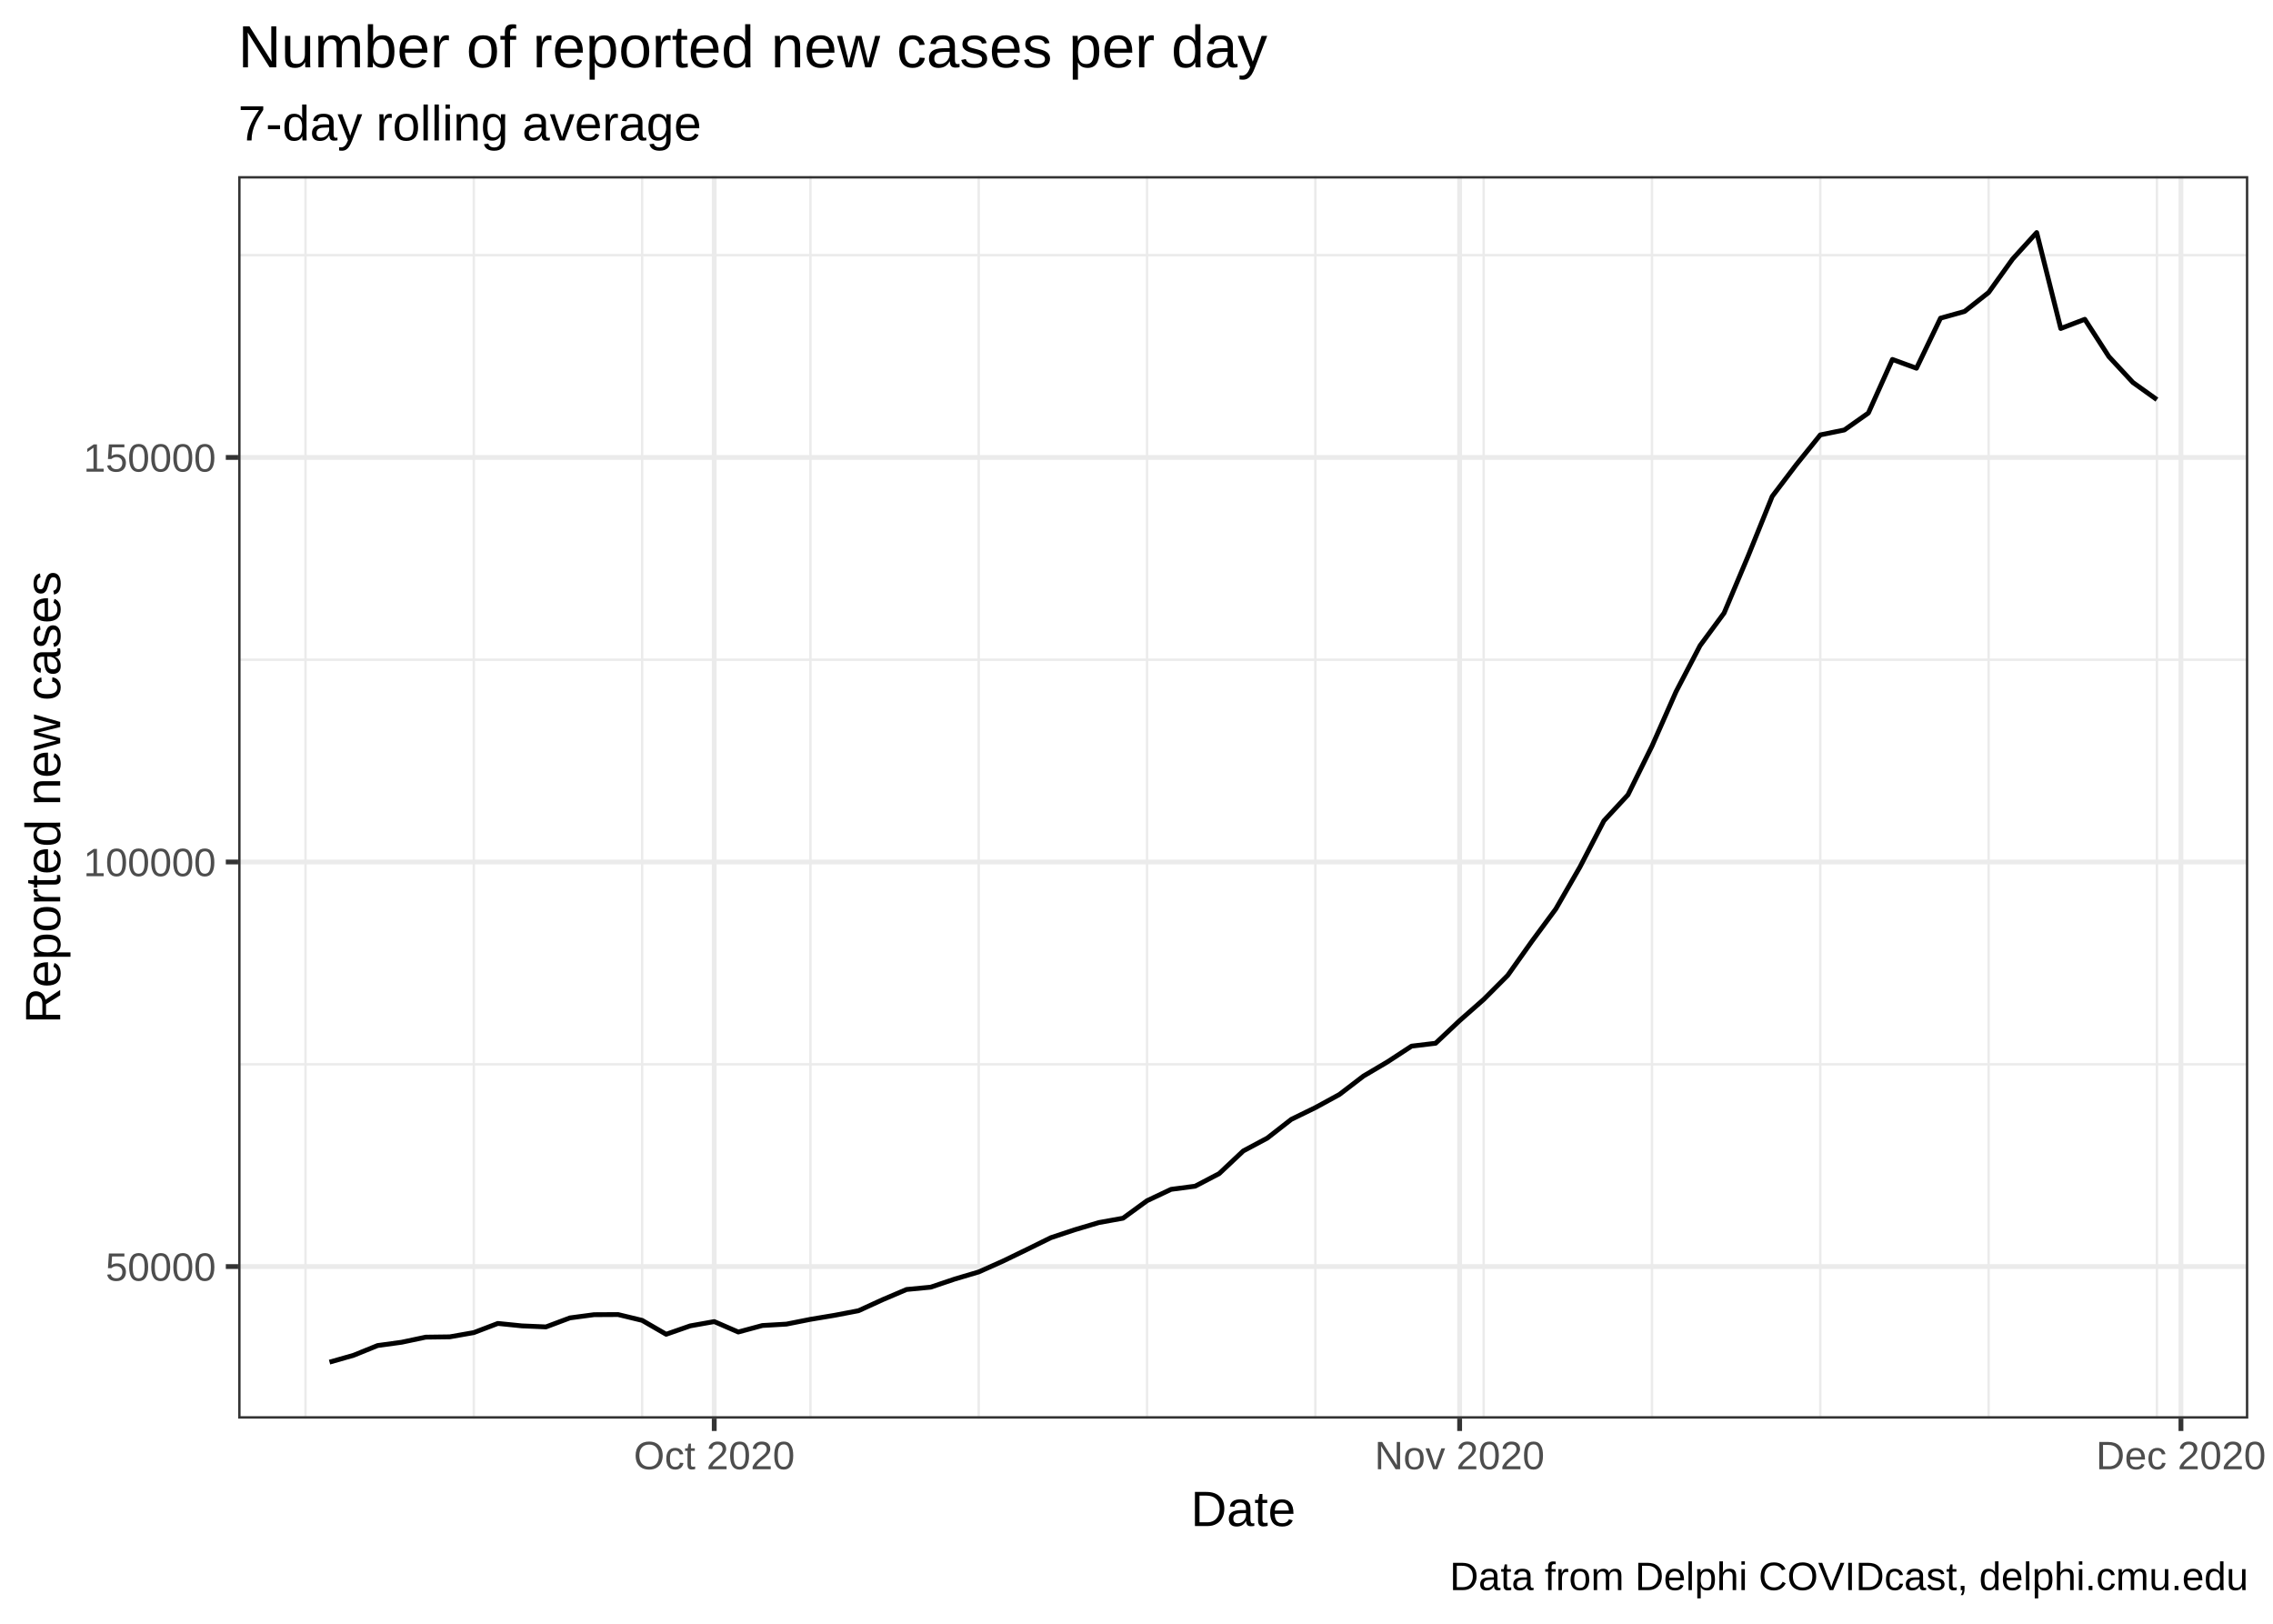
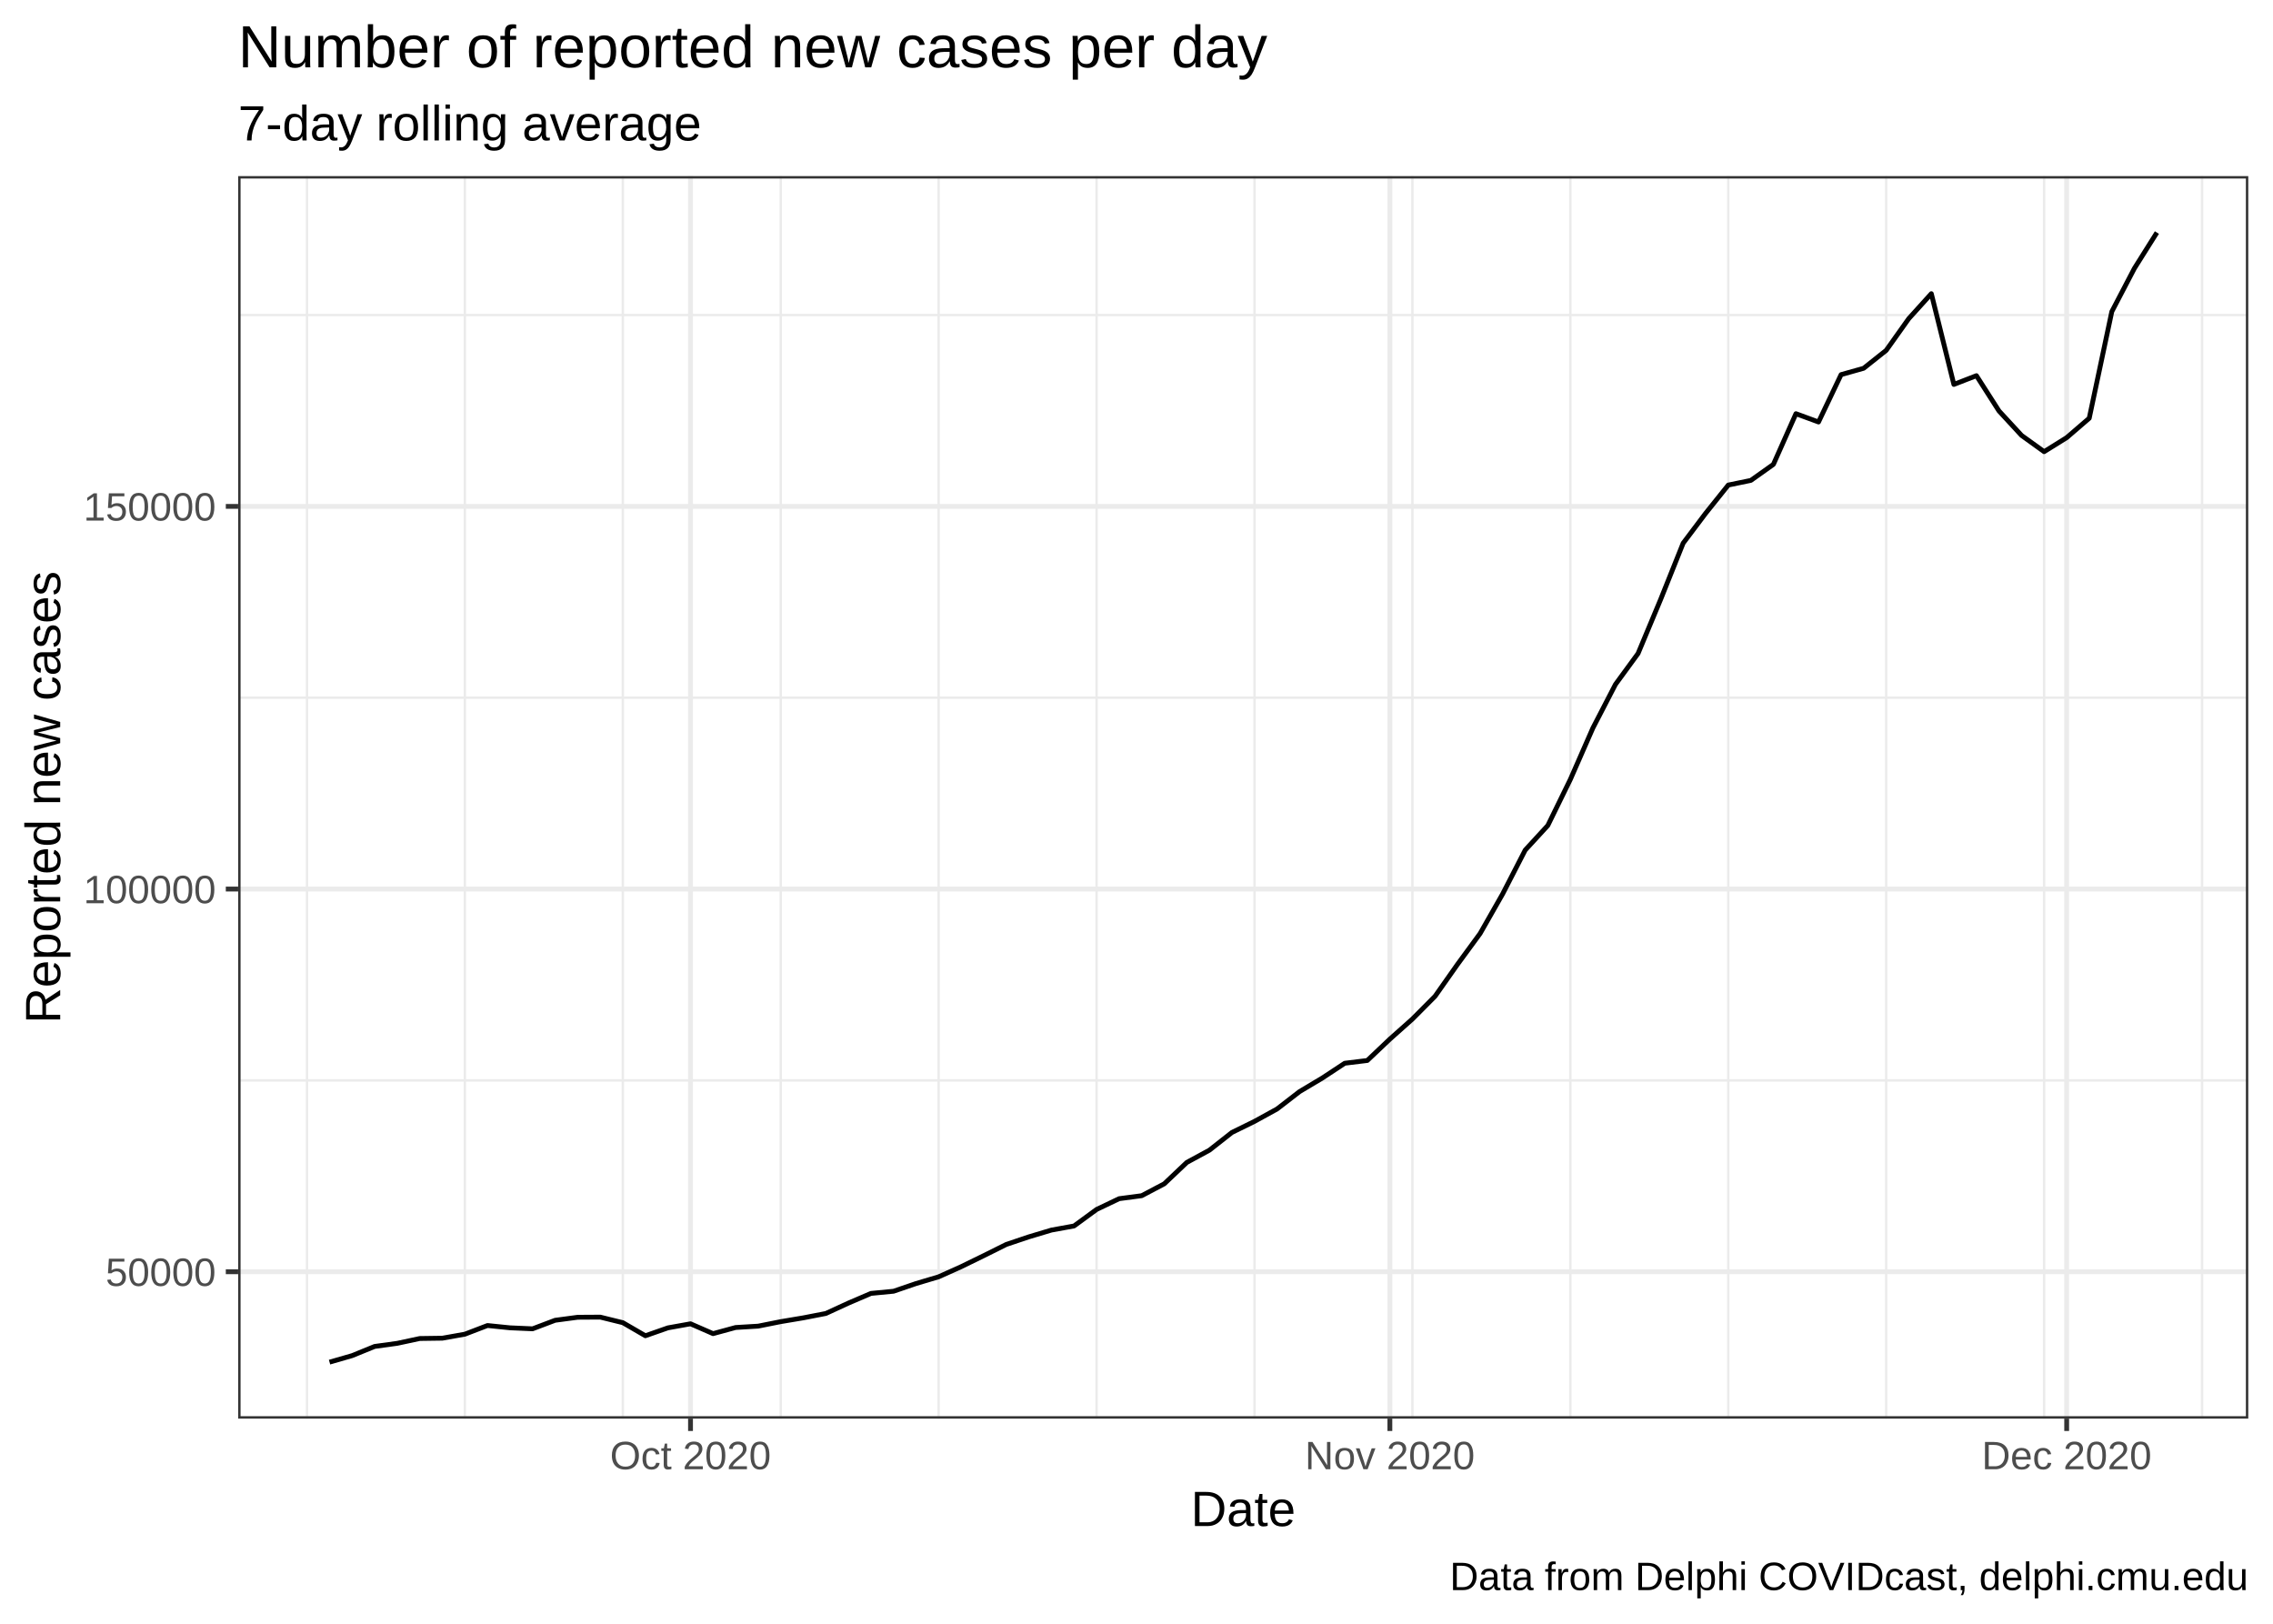
<svg xmlns="http://www.w3.org/2000/svg" viewBox="0 0 504.00 360.00">
  <defs>
    <style type="text/css">
    line, polyline, polygon, path, rect, circle {
      fill: none;
      stroke: #000000;
      stroke-linecap: round;
      stroke-linejoin: round;
      stroke-miterlimit: 10.00;
    }
  </style>
  </defs>
  <rect width="100%" height="100%" style="stroke: none; fill: #FFFFFF;" />
  <rect x="0.00" y="0.00" width="504.00" height="360.00" style="stroke-width: 1.07; stroke: #FFFFFF; fill: #FFFFFF;" />
  <defs>
    <clipPath id="cpNTIuODF8NDk4LjUyfDMxNC41MnwzOS4wNA==">
      <rect x="52.81" y="39.04" width="445.71" height="275.48" />
    </clipPath>
  </defs>
  <rect x="52.81" y="39.04" width="445.71" height="275.48" style="stroke-width: 1.07; stroke: none; fill: #FFFFFF;" clip-path="url(#cpNTIuODF8NDk4LjUyfDMxNC41MnwzOS4wNA==)" />
-   <polyline points="52.81,235.96 498.52,235.96 " style="stroke-width: 0.53; stroke: #EBEBEB; stroke-linecap: butt;" clip-path="url(#cpNTIuODF8NDk4LjUyfDMxNC41MnwzOS4wNA==)" />
-   <polyline points="52.81,146.27 498.52,146.27 " style="stroke-width: 0.53; stroke: #EBEBEB; stroke-linecap: butt;" clip-path="url(#cpNTIuODF8NDk4LjUyfDMxNC41MnwzOS4wNA==)" />
-   <polyline points="52.81,56.57 498.52,56.57 " style="stroke-width: 0.53; stroke: #EBEBEB; stroke-linecap: butt;" clip-path="url(#cpNTIuODF8NDk4LjUyfDMxNC41MnwzOS4wNA==)" />
-   <polyline points="67.74,314.52 67.74,39.04 " style="stroke-width: 0.53; stroke: #EBEBEB; stroke-linecap: butt;" clip-path="url(#cpNTIuODF8NDk4LjUyfDMxNC41MnwzOS4wNA==)" />
-   <polyline points="105.06,314.52 105.06,39.04 " style="stroke-width: 0.53; stroke: #EBEBEB; stroke-linecap: butt;" clip-path="url(#cpNTIuODF8NDk4LjUyfDMxNC41MnwzOS4wNA==)" />
-   <polyline points="142.38,314.52 142.38,39.04 " style="stroke-width: 0.53; stroke: #EBEBEB; stroke-linecap: butt;" clip-path="url(#cpNTIuODF8NDk4LjUyfDMxNC41MnwzOS4wNA==)" />
-   <polyline points="179.70,314.52 179.70,39.04 " style="stroke-width: 0.53; stroke: #EBEBEB; stroke-linecap: butt;" clip-path="url(#cpNTIuODF8NDk4LjUyfDMxNC41MnwzOS4wNA==)" />
-   <polyline points="217.02,314.52 217.02,39.04 " style="stroke-width: 0.53; stroke: #EBEBEB; stroke-linecap: butt;" clip-path="url(#cpNTIuODF8NDk4LjUyfDMxNC41MnwzOS4wNA==)" />
-   <polyline points="254.34,314.52 254.34,39.04 " style="stroke-width: 0.53; stroke: #EBEBEB; stroke-linecap: butt;" clip-path="url(#cpNTIuODF8NDk4LjUyfDMxNC41MnwzOS4wNA==)" />
-   <polyline points="291.66,314.52 291.66,39.04 " style="stroke-width: 0.53; stroke: #EBEBEB; stroke-linecap: butt;" clip-path="url(#cpNTIuODF8NDk4LjUyfDMxNC41MnwzOS4wNA==)" />
-   <polyline points="328.98,314.52 328.98,39.04 " style="stroke-width: 0.53; stroke: #EBEBEB; stroke-linecap: butt;" clip-path="url(#cpNTIuODF8NDk4LjUyfDMxNC41MnwzOS4wNA==)" />
-   <polyline points="366.30,314.52 366.30,39.04 " style="stroke-width: 0.53; stroke: #EBEBEB; stroke-linecap: butt;" clip-path="url(#cpNTIuODF8NDk4LjUyfDMxNC41MnwzOS4wNA==)" />
-   <polyline points="403.62,314.52 403.62,39.04 " style="stroke-width: 0.53; stroke: #EBEBEB; stroke-linecap: butt;" clip-path="url(#cpNTIuODF8NDk4LjUyfDMxNC41MnwzOS4wNA==)" />
-   <polyline points="440.94,314.52 440.94,39.04 " style="stroke-width: 0.53; stroke: #EBEBEB; stroke-linecap: butt;" clip-path="url(#cpNTIuODF8NDk4LjUyfDMxNC41MnwzOS4wNA==)" />
-   <polyline points="478.26,314.52 478.26,39.04 " style="stroke-width: 0.53; stroke: #EBEBEB; stroke-linecap: butt;" clip-path="url(#cpNTIuODF8NDk4LjUyfDMxNC41MnwzOS4wNA==)" />
-   <polyline points="52.81,280.81 498.52,280.81 " style="stroke-width: 1.07; stroke: #EBEBEB; stroke-linecap: butt;" clip-path="url(#cpNTIuODF8NDk4LjUyfDMxNC41MnwzOS4wNA==)" />
-   <polyline points="52.81,191.11 498.52,191.11 " style="stroke-width: 1.07; stroke: #EBEBEB; stroke-linecap: butt;" clip-path="url(#cpNTIuODF8NDk4LjUyfDMxNC41MnwzOS4wNA==)" />
-   <polyline points="52.81,101.42 498.52,101.42 " style="stroke-width: 1.07; stroke: #EBEBEB; stroke-linecap: butt;" clip-path="url(#cpNTIuODF8NDk4LjUyfDMxNC41MnwzOS4wNA==)" />
-   <polyline points="158.37,314.52 158.37,39.04 " style="stroke-width: 1.07; stroke: #EBEBEB; stroke-linecap: butt;" clip-path="url(#cpNTIuODF8NDk4LjUyfDMxNC41MnwzOS4wNA==)" />
-   <polyline points="323.65,314.52 323.65,39.04 " style="stroke-width: 1.07; stroke: #EBEBEB; stroke-linecap: butt;" clip-path="url(#cpNTIuODF8NDk4LjUyfDMxNC41MnwzOS4wNA==)" />
-   <polyline points="483.59,314.52 483.59,39.04 " style="stroke-width: 1.07; stroke: #EBEBEB; stroke-linecap: butt;" clip-path="url(#cpNTIuODF8NDk4LjUyfDMxNC41MnwzOS4wNA==)" />
-   <polyline points="73.07,302.00 78.40,300.48 83.73,298.32 89.06,297.59 94.40,296.46 99.73,296.39 105.06,295.45 110.39,293.42 115.72,293.96 121.05,294.19 126.38,292.19 131.72,291.48 137.05,291.45 142.38,292.74 147.71,295.82 153.04,293.96 158.37,293.01 163.70,295.32 169.04,293.88 174.37,293.57 179.70,292.51 185.03,291.62 190.36,290.60 195.69,288.16 201.02,285.89 206.36,285.38 211.69,283.58 217.02,282.00 222.35,279.62 227.68,277.04 233.01,274.41 238.34,272.64 243.68,271.05 249.01,270.09 254.34,266.21 259.67,263.69 265.00,262.99 270.33,260.20 275.67,255.18 281.00,252.33 286.33,248.17 291.66,245.57 296.99,242.66 302.32,238.58 307.65,235.43 312.99,231.94 318.32,231.30 323.65,226.28 328.98,221.59 334.31,216.25 339.64,208.74 344.97,201.53 350.31,192.25 355.64,181.98 360.97,176.22 366.30,165.42 371.63,153.36 376.96,143.14 382.29,135.91 387.63,123.25 392.96,110.05 398.29,103.03 403.62,96.42 408.95,95.33 414.28,91.57 419.61,79.69 424.95,81.64 430.28,70.54 435.61,69.05 440.94,64.85 446.27,57.42 451.60,51.56 456.94,72.83 462.27,70.79 467.60,79.05 472.93,84.79 478.26,88.60 " style="stroke-width: 1.07; stroke-linecap: butt;" clip-path="url(#cpNTIuODF8NDk4LjUyfDMxNC41MnwzOS4wNA==)" />
+   <polyline points="52.81,239.54 498.52,239.54 " style="stroke-width: 0.53; stroke: #EBEBEB; stroke-linecap: butt;" clip-path="url(#cpNTIuODF8NDk4LjUyfDMxNC41MnwzOS4wNA==)" />
+   <polyline points="52.81,154.69 498.52,154.69 " style="stroke-width: 0.53; stroke: #EBEBEB; stroke-linecap: butt;" clip-path="url(#cpNTIuODF8NDk4LjUyfDMxNC41MnwzOS4wNA==)" />
+   <polyline points="52.81,69.84 498.52,69.84 " style="stroke-width: 0.53; stroke: #EBEBEB; stroke-linecap: butt;" clip-path="url(#cpNTIuODF8NDk4LjUyfDMxNC41MnwzOS4wNA==)" />
+   <polyline points="68.07,314.52 68.07,39.04 " style="stroke-width: 0.53; stroke: #EBEBEB; stroke-linecap: butt;" clip-path="url(#cpNTIuODF8NDk4LjUyfDMxNC41MnwzOS4wNA==)" />
+   <polyline points="103.08,314.52 103.08,39.04 " style="stroke-width: 0.53; stroke: #EBEBEB; stroke-linecap: butt;" clip-path="url(#cpNTIuODF8NDk4LjUyfDMxNC41MnwzOS4wNA==)" />
+   <polyline points="138.10,314.52 138.10,39.04 " style="stroke-width: 0.53; stroke: #EBEBEB; stroke-linecap: butt;" clip-path="url(#cpNTIuODF8NDk4LjUyfDMxNC41MnwzOS4wNA==)" />
+   <polyline points="173.12,314.52 173.12,39.04 " style="stroke-width: 0.53; stroke: #EBEBEB; stroke-linecap: butt;" clip-path="url(#cpNTIuODF8NDk4LjUyfDMxNC41MnwzOS4wNA==)" />
+   <polyline points="208.13,314.52 208.13,39.04 " style="stroke-width: 0.53; stroke: #EBEBEB; stroke-linecap: butt;" clip-path="url(#cpNTIuODF8NDk4LjUyfDMxNC41MnwzOS4wNA==)" />
+   <polyline points="243.15,314.52 243.15,39.04 " style="stroke-width: 0.53; stroke: #EBEBEB; stroke-linecap: butt;" clip-path="url(#cpNTIuODF8NDk4LjUyfDMxNC41MnwzOS4wNA==)" />
+   <polyline points="278.17,314.52 278.17,39.04 " style="stroke-width: 0.53; stroke: #EBEBEB; stroke-linecap: butt;" clip-path="url(#cpNTIuODF8NDk4LjUyfDMxNC41MnwzOS4wNA==)" />
+   <polyline points="313.18,314.52 313.18,39.04 " style="stroke-width: 0.53; stroke: #EBEBEB; stroke-linecap: butt;" clip-path="url(#cpNTIuODF8NDk4LjUyfDMxNC41MnwzOS4wNA==)" />
+   <polyline points="348.20,314.52 348.20,39.04 " style="stroke-width: 0.53; stroke: #EBEBEB; stroke-linecap: butt;" clip-path="url(#cpNTIuODF8NDk4LjUyfDMxNC41MnwzOS4wNA==)" />
+   <polyline points="383.22,314.52 383.22,39.04 " style="stroke-width: 0.53; stroke: #EBEBEB; stroke-linecap: butt;" clip-path="url(#cpNTIuODF8NDk4LjUyfDMxNC41MnwzOS4wNA==)" />
+   <polyline points="418.23,314.52 418.23,39.04 " style="stroke-width: 0.53; stroke: #EBEBEB; stroke-linecap: butt;" clip-path="url(#cpNTIuODF8NDk4LjUyfDMxNC41MnwzOS4wNA==)" />
+   <polyline points="453.25,314.52 453.25,39.04 " style="stroke-width: 0.53; stroke: #EBEBEB; stroke-linecap: butt;" clip-path="url(#cpNTIuODF8NDk4LjUyfDMxNC41MnwzOS4wNA==)" />
+   <polyline points="488.27,314.52 488.27,39.04 " style="stroke-width: 0.53; stroke: #EBEBEB; stroke-linecap: butt;" clip-path="url(#cpNTIuODF8NDk4LjUyfDMxNC41MnwzOS4wNA==)" />
+   <polyline points="52.81,281.96 498.52,281.96 " style="stroke-width: 1.07; stroke: #EBEBEB; stroke-linecap: butt;" clip-path="url(#cpNTIuODF8NDk4LjUyfDMxNC41MnwzOS4wNA==)" />
+   <polyline points="52.81,197.11 498.52,197.11 " style="stroke-width: 1.07; stroke: #EBEBEB; stroke-linecap: butt;" clip-path="url(#cpNTIuODF8NDk4LjUyfDMxNC41MnwzOS4wNA==)" />
+   <polyline points="52.81,112.27 498.52,112.27 " style="stroke-width: 1.07; stroke: #EBEBEB; stroke-linecap: butt;" clip-path="url(#cpNTIuODF8NDk4LjUyfDMxNC41MnwzOS4wNA==)" />
+   <polyline points="153.11,314.52 153.11,39.04 " style="stroke-width: 1.07; stroke: #EBEBEB; stroke-linecap: butt;" clip-path="url(#cpNTIuODF8NDk4LjUyfDMxNC41MnwzOS4wNA==)" />
+   <polyline points="308.18,314.52 308.18,39.04 " style="stroke-width: 1.07; stroke: #EBEBEB; stroke-linecap: butt;" clip-path="url(#cpNTIuODF8NDk4LjUyfDMxNC41MnwzOS4wNA==)" />
+   <polyline points="458.25,314.52 458.25,39.04 " style="stroke-width: 1.07; stroke: #EBEBEB; stroke-linecap: butt;" clip-path="url(#cpNTIuODF8NDk4LjUyfDMxNC41MnwzOS4wNA==)" />
+   <polyline points="73.07,302.00 78.07,300.56 83.07,298.52 88.08,297.83 93.08,296.76 98.08,296.69 103.08,295.80 108.09,293.88 113.09,294.39 118.09,294.61 123.09,292.72 128.10,292.05 133.10,292.02 138.10,293.25 143.10,296.15 148.10,294.40 153.11,293.50 158.11,295.68 163.11,294.32 168.11,294.02 173.12,293.02 178.12,292.18 183.12,291.21 188.12,288.91 193.13,286.76 198.13,286.28 203.13,284.57 208.13,283.08 213.14,280.83 218.14,278.39 223.14,275.90 228.14,274.22 233.14,272.72 238.15,271.81 243.15,268.15 248.15,265.76 253.15,265.10 258.16,262.46 263.16,257.72 268.16,255.01 273.16,251.08 278.17,248.62 283.17,245.87 288.17,242.01 293.17,239.03 298.18,235.73 303.18,235.12 308.18,230.38 313.18,225.93 318.19,220.89 323.19,213.79 328.19,206.97 333.19,198.19 338.19,188.47 343.20,183.02 348.20,172.80 353.20,161.40 358.20,151.74 363.21,144.89 368.21,132.92 373.21,120.43 378.21,113.79 383.22,107.54 388.22,106.51 393.22,102.96 398.22,91.72 403.23,93.56 408.23,83.06 413.23,81.65 418.23,77.68 423.23,70.65 428.24,65.11 433.24,85.23 438.24,83.29 443.24,91.11 448.25,96.54 453.25,100.14 458.25,97.03 463.25,92.73 468.26,69.08 473.26,59.51 478.26,51.56 " style="stroke-width: 1.07; stroke-linecap: butt;" clip-path="url(#cpNTIuODF8NDk4LjUyfDMxNC41MnwzOS4wNA==)" />
  <rect x="52.81" y="39.04" width="445.71" height="275.48" style="stroke-width: 1.07; stroke: #333333;" clip-path="url(#cpNTIuODF8NDk4LjUyfDMxNC41MnwzOS4wNA==)" />
  <defs>
    <clipPath id="cpMC4wMHw1MDQuMDB8MzYwLjAwfDAuMDA=">
      <rect x="0.00" y="0.00" width="504.00" height="360.00" />
    </clipPath>
  </defs>
  <g clip-path="url(#cpMC4wMHw1MDQuMDB8MzYwLjAwfDAuMDA=)">
-     <text x="23.41" y="283.96" style="font-size: 8.80px; fill: #4D4D4D; font-family: Arial;" textLength="24.47px" lengthAdjust="spacingAndGlyphs">50000</text>
+     <text x="23.41" y="285.11" style="font-size: 8.80px; fill: #4D4D4D; font-family: Arial;" textLength="24.47px" lengthAdjust="spacingAndGlyphs">50000</text>
  </g>
  <g clip-path="url(#cpMC4wMHw1MDQuMDB8MzYwLjAwfDAuMDA=)">
-     <text x="18.51" y="194.26" style="font-size: 8.80px; fill: #4D4D4D; font-family: Arial;" textLength="29.36px" lengthAdjust="spacingAndGlyphs">100000</text>
+     <text x="18.51" y="200.26" style="font-size: 8.80px; fill: #4D4D4D; font-family: Arial;" textLength="29.36px" lengthAdjust="spacingAndGlyphs">100000</text>
  </g>
  <g clip-path="url(#cpMC4wMHw1MDQuMDB8MzYwLjAwfDAuMDA=)">
-     <text x="18.51" y="104.57" style="font-size: 8.80px; fill: #4D4D4D; font-family: Arial;" textLength="29.36px" lengthAdjust="spacingAndGlyphs">150000</text>
+     <text x="18.51" y="115.42" style="font-size: 8.80px; fill: #4D4D4D; font-family: Arial;" textLength="29.36px" lengthAdjust="spacingAndGlyphs">150000</text>
  </g>
-   <polyline points="50.07,280.81 52.81,280.81 " style="stroke-width: 1.07; stroke: #333333; stroke-linecap: butt;" clip-path="url(#cpMC4wMHw1MDQuMDB8MzYwLjAwfDAuMDA=)" />
-   <polyline points="50.07,191.11 52.81,191.11 " style="stroke-width: 1.07; stroke: #333333; stroke-linecap: butt;" clip-path="url(#cpMC4wMHw1MDQuMDB8MzYwLjAwfDAuMDA=)" />
-   <polyline points="50.07,101.42 52.81,101.42 " style="stroke-width: 1.07; stroke: #333333; stroke-linecap: butt;" clip-path="url(#cpMC4wMHw1MDQuMDB8MzYwLjAwfDAuMDA=)" />
-   <polyline points="158.37,317.26 158.37,314.52 " style="stroke-width: 1.07; stroke: #333333; stroke-linecap: butt;" clip-path="url(#cpMC4wMHw1MDQuMDB8MzYwLjAwfDAuMDA=)" />
-   <polyline points="323.65,317.26 323.65,314.52 " style="stroke-width: 1.07; stroke: #333333; stroke-linecap: butt;" clip-path="url(#cpMC4wMHw1MDQuMDB8MzYwLjAwfDAuMDA=)" />
-   <polyline points="483.59,317.26 483.59,314.52 " style="stroke-width: 1.07; stroke: #333333; stroke-linecap: butt;" clip-path="url(#cpMC4wMHw1MDQuMDB8MzYwLjAwfDAuMDA=)" />
+   <polyline points="50.07,281.96 52.81,281.96 " style="stroke-width: 1.07; stroke: #333333; stroke-linecap: butt;" clip-path="url(#cpMC4wMHw1MDQuMDB8MzYwLjAwfDAuMDA=)" />
+   <polyline points="50.07,197.11 52.81,197.11 " style="stroke-width: 1.07; stroke: #333333; stroke-linecap: butt;" clip-path="url(#cpMC4wMHw1MDQuMDB8MzYwLjAwfDAuMDA=)" />
+   <polyline points="50.07,112.27 52.81,112.27 " style="stroke-width: 1.07; stroke: #333333; stroke-linecap: butt;" clip-path="url(#cpMC4wMHw1MDQuMDB8MzYwLjAwfDAuMDA=)" />
+   <polyline points="153.11,317.26 153.11,314.52 " style="stroke-width: 1.07; stroke: #333333; stroke-linecap: butt;" clip-path="url(#cpMC4wMHw1MDQuMDB8MzYwLjAwfDAuMDA=)" />
+   <polyline points="308.18,317.26 308.18,314.52 " style="stroke-width: 1.07; stroke: #333333; stroke-linecap: butt;" clip-path="url(#cpMC4wMHw1MDQuMDB8MzYwLjAwfDAuMDA=)" />
+   <polyline points="458.25,317.26 458.25,314.52 " style="stroke-width: 1.07; stroke: #333333; stroke-linecap: butt;" clip-path="url(#cpMC4wMHw1MDQuMDB8MzYwLjAwfDAuMDA=)" />
  <g clip-path="url(#cpMC4wMHw1MDQuMDB8MzYwLjAwfDAuMDA=)">
-     <text x="140.52" y="325.75" style="font-size: 8.80px; fill: #4D4D4D; font-family: Arial;" textLength="35.71px" lengthAdjust="spacingAndGlyphs">Oct 2020</text>
+     <text x="135.25" y="325.75" style="font-size: 8.80px; fill: #4D4D4D; font-family: Arial;" textLength="35.71px" lengthAdjust="spacingAndGlyphs">Oct 2020</text>
  </g>
  <g clip-path="url(#cpMC4wMHw1MDQuMDB8MzYwLjAwfDAuMDA=)">
-     <text x="304.81" y="325.75" style="font-size: 8.80px; fill: #4D4D4D; font-family: Arial;" textLength="37.67px" lengthAdjust="spacingAndGlyphs">Nov 2020</text>
+     <text x="289.35" y="325.75" style="font-size: 8.80px; fill: #4D4D4D; font-family: Arial;" textLength="37.67px" lengthAdjust="spacingAndGlyphs">Nov 2020</text>
  </g>
  <g clip-path="url(#cpMC4wMHw1MDQuMDB8MzYwLjAwfDAuMDA=)">
-     <text x="464.76" y="325.75" style="font-size: 8.80px; fill: #4D4D4D; font-family: Arial;" textLength="37.67px" lengthAdjust="spacingAndGlyphs">Dec 2020</text>
+     <text x="439.42" y="325.75" style="font-size: 8.80px; fill: #4D4D4D; font-family: Arial;" textLength="37.67px" lengthAdjust="spacingAndGlyphs">Dec 2020</text>
  </g>
  <g clip-path="url(#cpMC4wMHw1MDQuMDB8MzYwLjAwfDAuMDA=)">
    <text x="264.05" y="338.34" style="font-size: 11.00px; font-family: Arial;" textLength="23.24px" lengthAdjust="spacingAndGlyphs">Date</text>
  </g>
  <g clip-path="url(#cpMC4wMHw1MDQuMDB8MzYwLjAwfDAuMDA=)">
    <text transform="translate(13.35,226.92) rotate(-90)" style="font-size: 11.00px; font-family: Arial;" textLength="100.28px" lengthAdjust="spacingAndGlyphs">Reported new cases</text>
  </g>
  <g clip-path="url(#cpMC4wMHw1MDQuMDB8MzYwLjAwfDAuMDA=)">
    <text x="52.81" y="31.14" style="font-size: 11.00px; font-family: Arial;" textLength="102.73px" lengthAdjust="spacingAndGlyphs">7-day rolling average</text>
  </g>
  <g clip-path="url(#cpMC4wMHw1MDQuMDB8MzYwLjAwfDAuMDA=)">
    <text x="52.81" y="14.93" style="font-size: 13.20px; font-family: Arial;" textLength="228.18px" lengthAdjust="spacingAndGlyphs">Number of reported new cases per day</text>
  </g>
  <g clip-path="url(#cpMC4wMHw1MDQuMDB8MzYwLjAwfDAuMDA=)">
    <text x="321.47" y="352.54" style="font-size: 8.80px; font-family: Arial;" textLength="177.05px" lengthAdjust="spacingAndGlyphs">Data from Delphi COVIDcast, delphi.cmu.edu</text>
  </g>
</svg>
